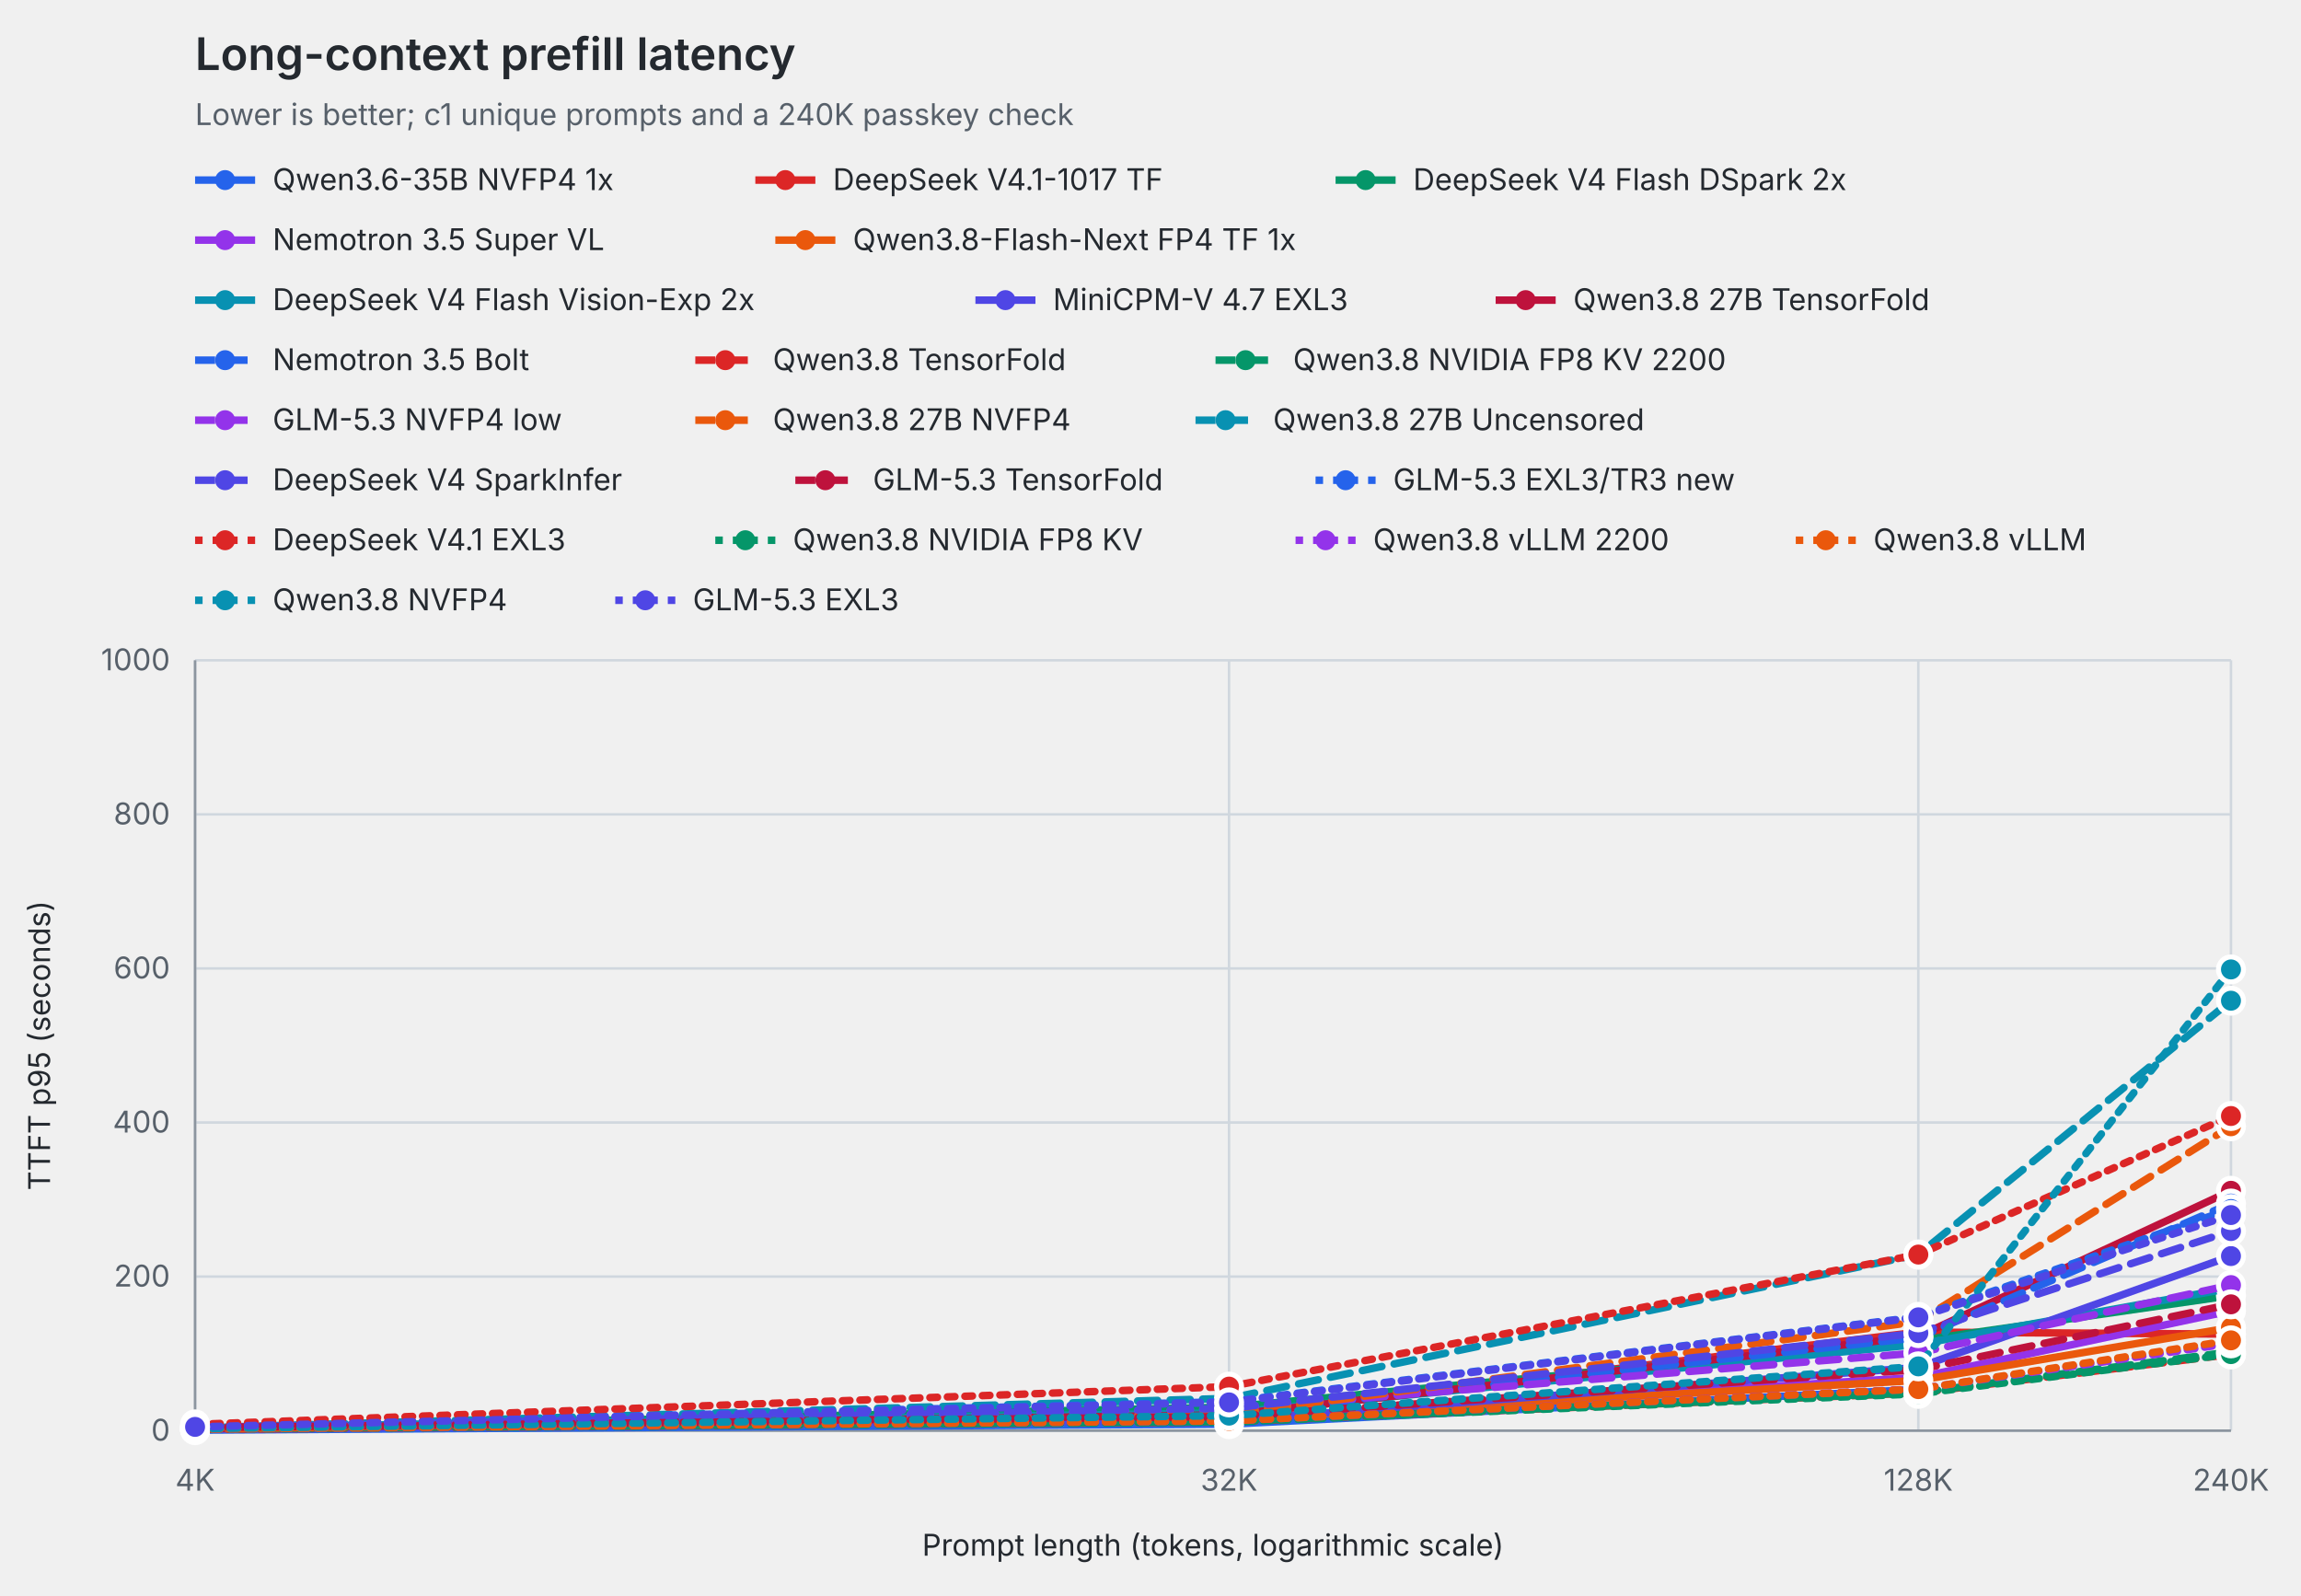
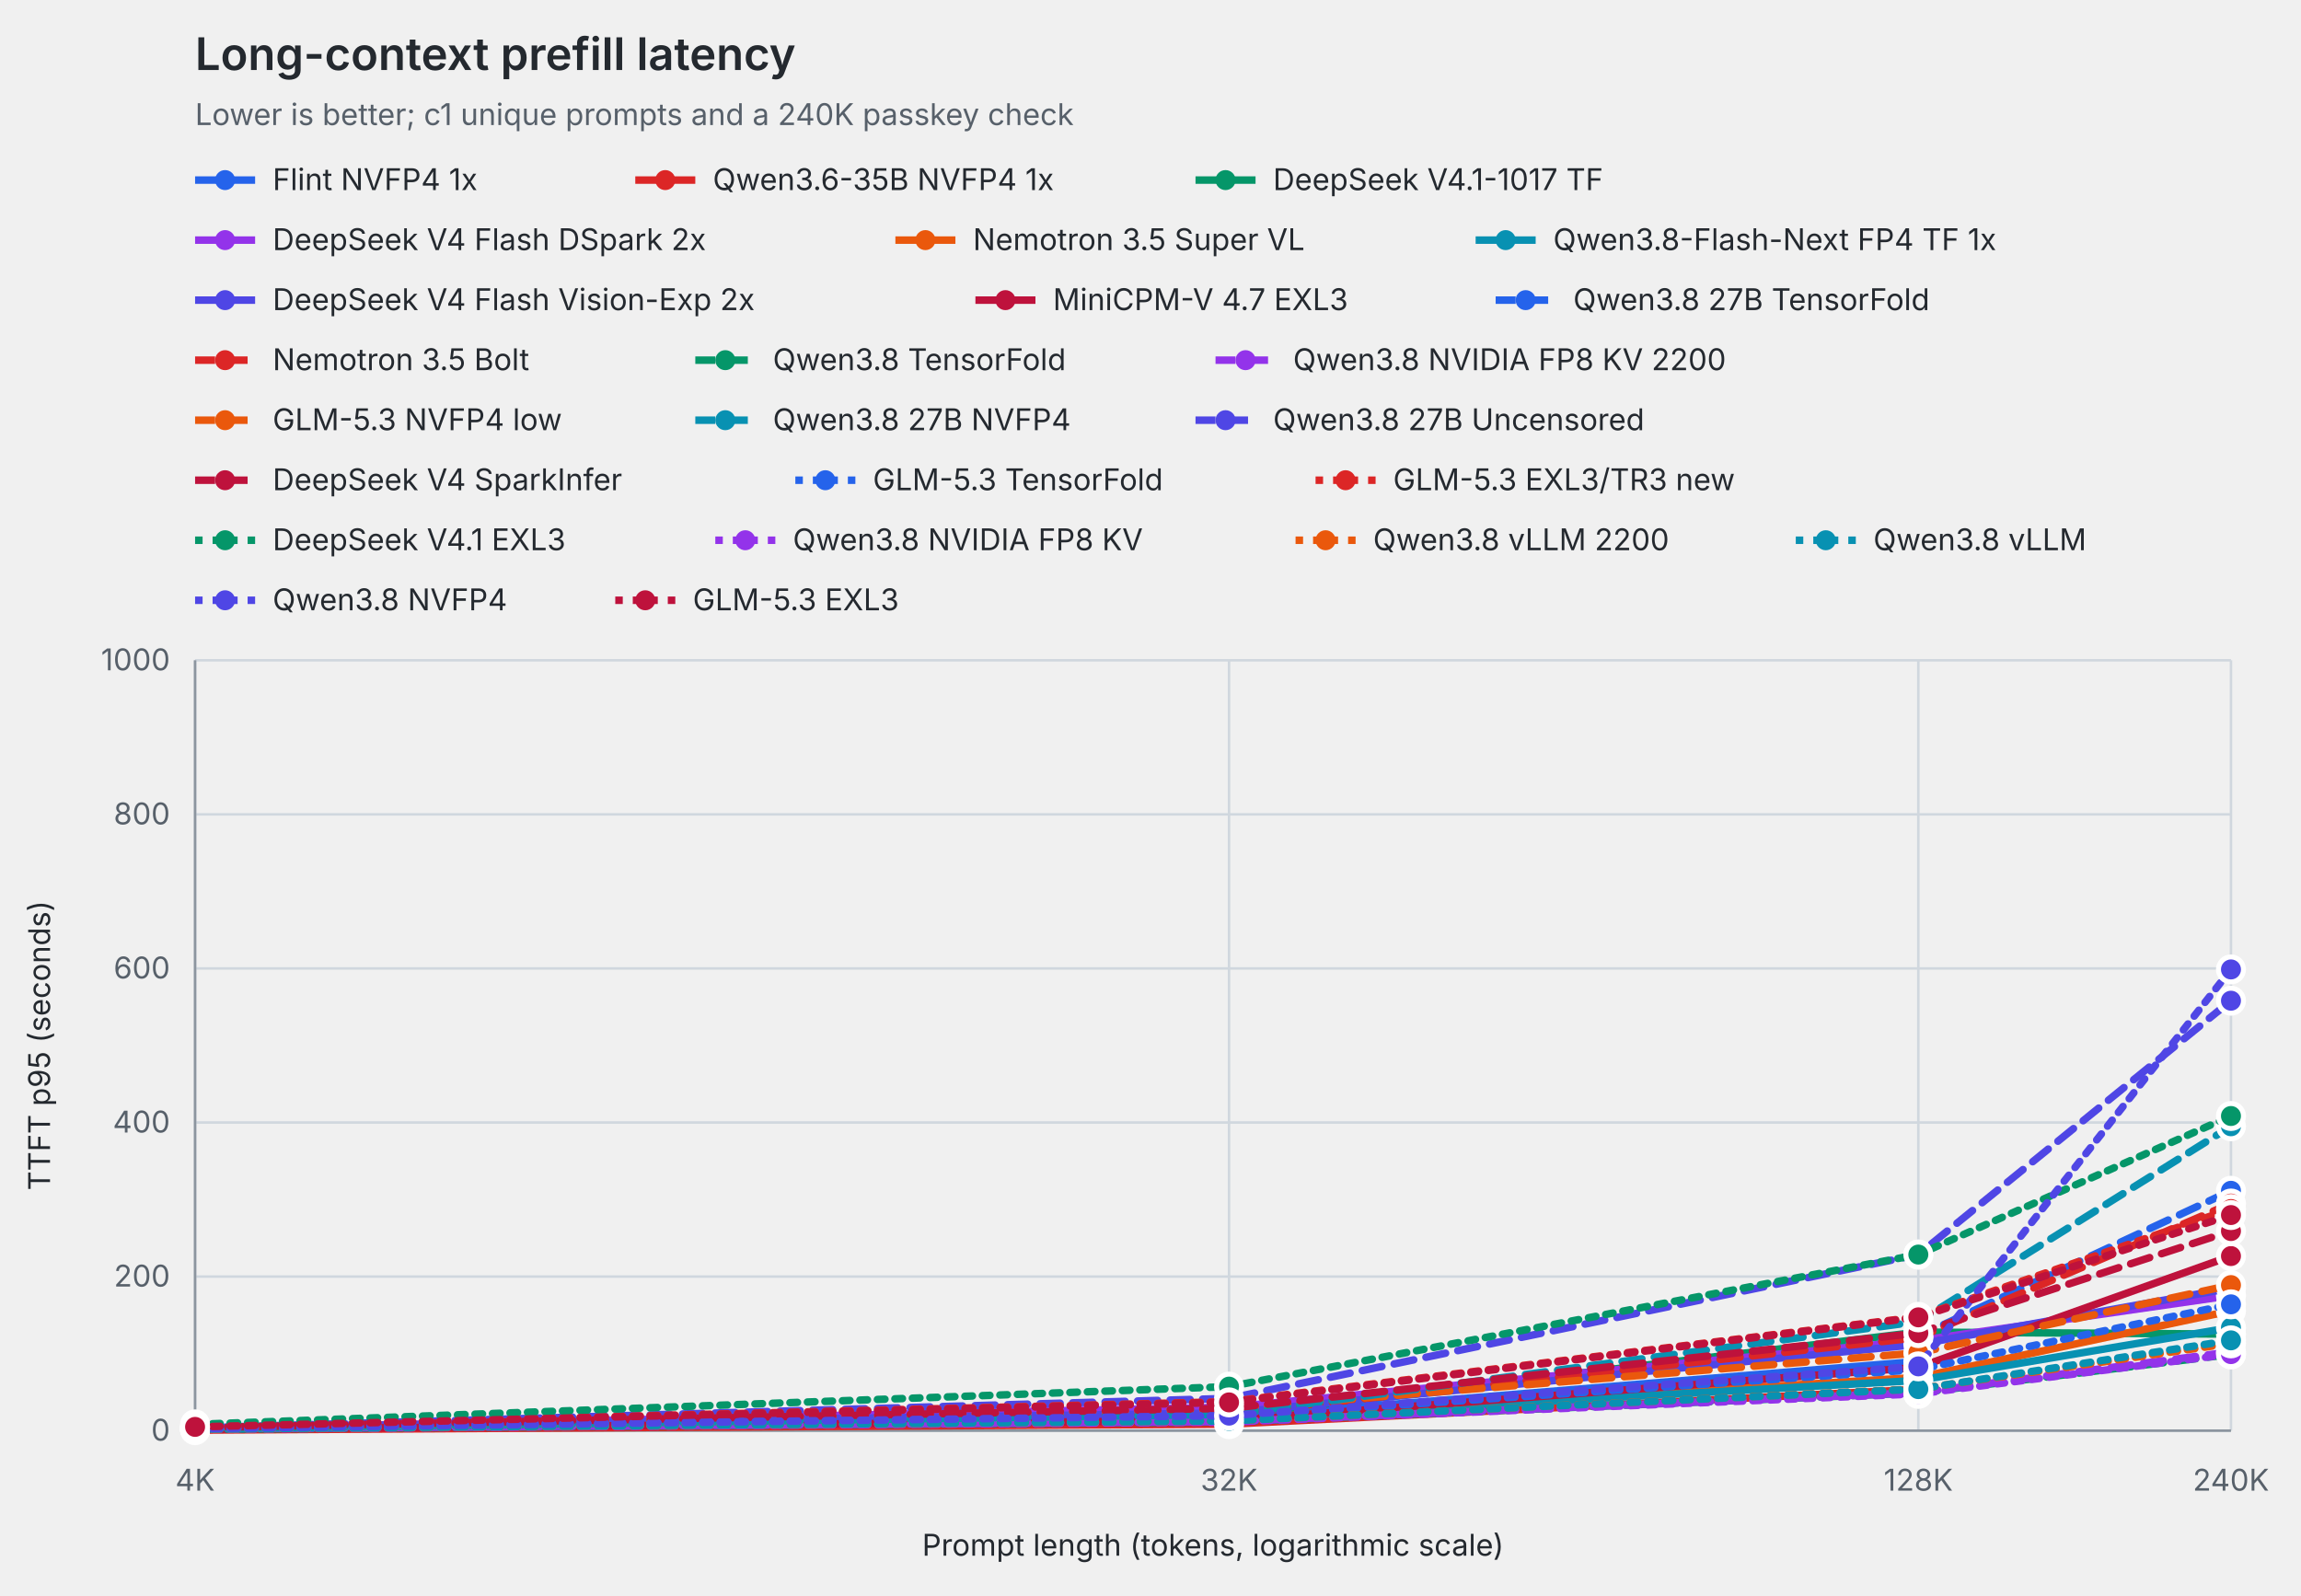
<svg xmlns="http://www.w3.org/2000/svg" width="920" height="638" viewBox="0 0 920 638" role="img" aria-labelledby="title desc">
  <style>
    :root { color-scheme: light dark; }
    text { font-family: ui-sans-serif, system-ui, -apple-system, BlinkMacSystemFont, "Segoe UI", sans-serif; fill: #24292f; font-size: 12px; }
    .title { font-size: 18px; font-weight: 600; }
    .subtitle, .tick { fill: #57606a; }
    .grid { stroke: #d0d7de; stroke-width: 1; }
    .axis { stroke: #8c959f; stroke-width: 1; }
    .series { fill: none; stroke-width: 3; stroke-linejoin: round; stroke-linecap: round; }
    .marker { stroke: #ffffff; stroke-width: 2; }
    @media (prefers-color-scheme: dark) {
      text { fill: #f0f6fc; }
      .subtitle, .tick { fill: #8c959f; }
      .grid { stroke: #30363d; }
      .axis { stroke: #6e7681; }
      .marker { stroke: #0d1117; }
    }
  </style>
  <text class="title" x="78" y="28">Long-context prefill latency</text>
  <text class="subtitle" x="78" y="50">Lower is better; c1 unique prompts and a 240K passkey check</text>
  <line x1="78" y1="72" x2="102" y2="72" stroke="#2563eb" stroke-width="3" stroke-dasharray="" />
  <circle cx="90" cy="72" r="4" fill="#2563eb" />
-   <text x="109" y="76">Qwen3.6-35B NVFP4 1x</text>
-   <line x1="302" y1="72" x2="326" y2="72" stroke="#dc2626" stroke-width="3" stroke-dasharray="" />
-   <circle cx="314" cy="72" r="4" fill="#dc2626" />
-   <text x="333" y="76">DeepSeek V4.1-1017 TF</text>
-   <line x1="534" y1="72" x2="558" y2="72" stroke="#059669" stroke-width="3" stroke-dasharray="" />
-   <circle cx="546" cy="72" r="4" fill="#059669" />
-   <text x="565" y="76">DeepSeek V4 Flash DSpark 2x</text>
+   <text x="109" y="76">Flint NVFP4 1x</text>
+   <line x1="254" y1="72" x2="278" y2="72" stroke="#dc2626" stroke-width="3" stroke-dasharray="" />
+   <circle cx="266" cy="72" r="4" fill="#dc2626" />
+   <text x="285" y="76">Qwen3.6-35B NVFP4 1x</text>
+   <line x1="478" y1="72" x2="502" y2="72" stroke="#059669" stroke-width="3" stroke-dasharray="" />
+   <circle cx="490" cy="72" r="4" fill="#059669" />
+   <text x="509" y="76">DeepSeek V4.1-1017 TF</text>
  <line x1="78" y1="96" x2="102" y2="96" stroke="#9333ea" stroke-width="3" stroke-dasharray="" />
  <circle cx="90" cy="96" r="4" fill="#9333ea" />
-   <text x="109" y="100">Nemotron 3.5 Super VL</text>
-   <line x1="310" y1="96" x2="334" y2="96" stroke="#ea580c" stroke-width="3" stroke-dasharray="" />
-   <circle cx="322" cy="96" r="4" fill="#ea580c" />
-   <text x="341" y="100">Qwen3.8-Flash-Next FP4 TF 1x</text>
-   <line x1="78" y1="120" x2="102" y2="120" stroke="#0891b2" stroke-width="3" stroke-dasharray="" />
-   <circle cx="90" cy="120" r="4" fill="#0891b2" />
+   <text x="109" y="100">DeepSeek V4 Flash DSpark 2x</text>
+   <line x1="358" y1="96" x2="382" y2="96" stroke="#ea580c" stroke-width="3" stroke-dasharray="" />
+   <circle cx="370" cy="96" r="4" fill="#ea580c" />
+   <text x="389" y="100">Nemotron 3.5 Super VL</text>
+   <line x1="590" y1="96" x2="614" y2="96" stroke="#0891b2" stroke-width="3" stroke-dasharray="" />
+   <circle cx="602" cy="96" r="4" fill="#0891b2" />
+   <text x="621" y="100">Qwen3.8-Flash-Next FP4 TF 1x</text>
+   <line x1="78" y1="120" x2="102" y2="120" stroke="#4f46e5" stroke-width="3" stroke-dasharray="" />
+   <circle cx="90" cy="120" r="4" fill="#4f46e5" />
  <text x="109" y="124">DeepSeek V4 Flash Vision-Exp 2x</text>
-   <line x1="390" y1="120" x2="414" y2="120" stroke="#4f46e5" stroke-width="3" stroke-dasharray="" />
-   <circle cx="402" cy="120" r="4" fill="#4f46e5" />
+   <line x1="390" y1="120" x2="414" y2="120" stroke="#be123c" stroke-width="3" stroke-dasharray="" />
+   <circle cx="402" cy="120" r="4" fill="#be123c" />
  <text x="421" y="124">MiniCPM-V 4.7 EXL3</text>
-   <line x1="598" y1="120" x2="622" y2="120" stroke="#be123c" stroke-width="3" stroke-dasharray="" />
-   <circle cx="610" cy="120" r="4" fill="#be123c" />
+   <line x1="598" y1="120" x2="622" y2="120" stroke="#2563eb" stroke-width="3" stroke-dasharray="8 5" />
+   <circle cx="610" cy="120" r="4" fill="#2563eb" />
  <text x="629" y="124">Qwen3.8 27B TensorFold</text>
-   <line x1="78" y1="144" x2="102" y2="144" stroke="#2563eb" stroke-width="3" stroke-dasharray="8 5" />
-   <circle cx="90" cy="144" r="4" fill="#2563eb" />
+   <line x1="78" y1="144" x2="102" y2="144" stroke="#dc2626" stroke-width="3" stroke-dasharray="8 5" />
+   <circle cx="90" cy="144" r="4" fill="#dc2626" />
  <text x="109" y="148">Nemotron 3.5 Bolt</text>
-   <line x1="278" y1="144" x2="302" y2="144" stroke="#dc2626" stroke-width="3" stroke-dasharray="8 5" />
-   <circle cx="290" cy="144" r="4" fill="#dc2626" />
+   <line x1="278" y1="144" x2="302" y2="144" stroke="#059669" stroke-width="3" stroke-dasharray="8 5" />
+   <circle cx="290" cy="144" r="4" fill="#059669" />
  <text x="309" y="148">Qwen3.8 TensorFold</text>
-   <line x1="486" y1="144" x2="510" y2="144" stroke="#059669" stroke-width="3" stroke-dasharray="8 5" />
-   <circle cx="498" cy="144" r="4" fill="#059669" />
+   <line x1="486" y1="144" x2="510" y2="144" stroke="#9333ea" stroke-width="3" stroke-dasharray="8 5" />
+   <circle cx="498" cy="144" r="4" fill="#9333ea" />
  <text x="517" y="148">Qwen3.8 NVIDIA FP8 KV 2200</text>
-   <line x1="78" y1="168" x2="102" y2="168" stroke="#9333ea" stroke-width="3" stroke-dasharray="8 5" />
-   <circle cx="90" cy="168" r="4" fill="#9333ea" />
+   <line x1="78" y1="168" x2="102" y2="168" stroke="#ea580c" stroke-width="3" stroke-dasharray="8 5" />
+   <circle cx="90" cy="168" r="4" fill="#ea580c" />
  <text x="109" y="172">GLM-5.3 NVFP4 low</text>
-   <line x1="278" y1="168" x2="302" y2="168" stroke="#ea580c" stroke-width="3" stroke-dasharray="8 5" />
-   <circle cx="290" cy="168" r="4" fill="#ea580c" />
+   <line x1="278" y1="168" x2="302" y2="168" stroke="#0891b2" stroke-width="3" stroke-dasharray="8 5" />
+   <circle cx="290" cy="168" r="4" fill="#0891b2" />
  <text x="309" y="172">Qwen3.8 27B NVFP4</text>
-   <line x1="478" y1="168" x2="502" y2="168" stroke="#0891b2" stroke-width="3" stroke-dasharray="8 5" />
-   <circle cx="490" cy="168" r="4" fill="#0891b2" />
+   <line x1="478" y1="168" x2="502" y2="168" stroke="#4f46e5" stroke-width="3" stroke-dasharray="8 5" />
+   <circle cx="490" cy="168" r="4" fill="#4f46e5" />
  <text x="509" y="172">Qwen3.8 27B Uncensored</text>
-   <line x1="78" y1="192" x2="102" y2="192" stroke="#4f46e5" stroke-width="3" stroke-dasharray="8 5" />
-   <circle cx="90" cy="192" r="4" fill="#4f46e5" />
+   <line x1="78" y1="192" x2="102" y2="192" stroke="#be123c" stroke-width="3" stroke-dasharray="8 5" />
+   <circle cx="90" cy="192" r="4" fill="#be123c" />
  <text x="109" y="196">DeepSeek V4 SparkInfer</text>
-   <line x1="318" y1="192" x2="342" y2="192" stroke="#be123c" stroke-width="3" stroke-dasharray="8 5" />
-   <circle cx="330" cy="192" r="4" fill="#be123c" />
+   <line x1="318" y1="192" x2="342" y2="192" stroke="#2563eb" stroke-width="3" stroke-dasharray="3 4" />
+   <circle cx="330" cy="192" r="4" fill="#2563eb" />
  <text x="349" y="196">GLM-5.3 TensorFold</text>
-   <line x1="526" y1="192" x2="550" y2="192" stroke="#2563eb" stroke-width="3" stroke-dasharray="3 4" />
-   <circle cx="538" cy="192" r="4" fill="#2563eb" />
+   <line x1="526" y1="192" x2="550" y2="192" stroke="#dc2626" stroke-width="3" stroke-dasharray="3 4" />
+   <circle cx="538" cy="192" r="4" fill="#dc2626" />
  <text x="557" y="196">GLM-5.3 EXL3/TR3 new</text>
-   <line x1="78" y1="216" x2="102" y2="216" stroke="#dc2626" stroke-width="3" stroke-dasharray="3 4" />
-   <circle cx="90" cy="216" r="4" fill="#dc2626" />
+   <line x1="78" y1="216" x2="102" y2="216" stroke="#059669" stroke-width="3" stroke-dasharray="3 4" />
+   <circle cx="90" cy="216" r="4" fill="#059669" />
  <text x="109" y="220">DeepSeek V4.1 EXL3</text>
-   <line x1="286" y1="216" x2="310" y2="216" stroke="#059669" stroke-width="3" stroke-dasharray="3 4" />
-   <circle cx="298" cy="216" r="4" fill="#059669" />
+   <line x1="286" y1="216" x2="310" y2="216" stroke="#9333ea" stroke-width="3" stroke-dasharray="3 4" />
+   <circle cx="298" cy="216" r="4" fill="#9333ea" />
  <text x="317" y="220">Qwen3.8 NVIDIA FP8 KV</text>
-   <line x1="518" y1="216" x2="542" y2="216" stroke="#9333ea" stroke-width="3" stroke-dasharray="3 4" />
-   <circle cx="530" cy="216" r="4" fill="#9333ea" />
+   <line x1="518" y1="216" x2="542" y2="216" stroke="#ea580c" stroke-width="3" stroke-dasharray="3 4" />
+   <circle cx="530" cy="216" r="4" fill="#ea580c" />
  <text x="549" y="220">Qwen3.8 vLLM 2200</text>
-   <line x1="718" y1="216" x2="742" y2="216" stroke="#ea580c" stroke-width="3" stroke-dasharray="3 4" />
-   <circle cx="730" cy="216" r="4" fill="#ea580c" />
+   <line x1="718" y1="216" x2="742" y2="216" stroke="#0891b2" stroke-width="3" stroke-dasharray="3 4" />
+   <circle cx="730" cy="216" r="4" fill="#0891b2" />
  <text x="749" y="220">Qwen3.8 vLLM</text>
-   <line x1="78" y1="240" x2="102" y2="240" stroke="#0891b2" stroke-width="3" stroke-dasharray="3 4" />
-   <circle cx="90" cy="240" r="4" fill="#0891b2" />
+   <line x1="78" y1="240" x2="102" y2="240" stroke="#4f46e5" stroke-width="3" stroke-dasharray="3 4" />
+   <circle cx="90" cy="240" r="4" fill="#4f46e5" />
  <text x="109" y="244">Qwen3.8 NVFP4</text>
-   <line x1="246" y1="240" x2="270" y2="240" stroke="#4f46e5" stroke-width="3" stroke-dasharray="3 4" />
-   <circle cx="258" cy="240" r="4" fill="#4f46e5" />
+   <line x1="246" y1="240" x2="270" y2="240" stroke="#be123c" stroke-width="3" stroke-dasharray="3 4" />
+   <circle cx="258" cy="240" r="4" fill="#be123c" />
  <text x="277" y="244">GLM-5.3 EXL3</text>
  <line class="grid" x1="78" y1="572.0" x2="892" y2="572.0" />
  <text class="tick" x="68" y="576.0" text-anchor="end">0</text>
  <line class="grid" x1="78" y1="510.4" x2="892" y2="510.4" />
  <text class="tick" x="68" y="514.4" text-anchor="end">200</text>
  <line class="grid" x1="78" y1="448.8" x2="892" y2="448.8" />
  <text class="tick" x="68" y="452.8" text-anchor="end">400</text>
  <line class="grid" x1="78" y1="387.2" x2="892" y2="387.2" />
  <text class="tick" x="68" y="391.2" text-anchor="end">600</text>
  <line class="grid" x1="78" y1="325.6" x2="892" y2="325.6" />
  <text class="tick" x="68" y="329.6" text-anchor="end">800</text>
  <line class="grid" x1="78" y1="264.0" x2="892" y2="264.0" />
  <text class="tick" x="68" y="268.0" text-anchor="end">1000</text>
  <line class="grid" x1="78.0" y1="264" x2="78.0" y2="572" />
  <text class="tick" x="78.0" y="596" text-anchor="middle">4K</text>
  <line class="grid" x1="491.4" y1="264" x2="491.4" y2="572" />
  <text class="tick" x="491.4" y="596" text-anchor="middle">32K</text>
  <line class="grid" x1="767.0" y1="264" x2="767.0" y2="572" />
  <text class="tick" x="767.0" y="596" text-anchor="middle">128K</text>
  <line class="grid" x1="892.0" y1="264" x2="892.0" y2="572" />
  <text class="tick" x="892.0" y="596" text-anchor="middle">240K</text>
  <line class="axis" x1="78" y1="572" x2="892" y2="572" />
  <line class="axis" x1="78" y1="264" x2="78" y2="572" />
  <text x="485.0" y="622" text-anchor="middle">Prompt length (tokens, logarithmic scale)</text>
  <text transform="translate(20 418.0) rotate(-90)" text-anchor="middle">TTFT p95 (seconds)</text>
-   <path class="series" d="M 78.0 571.8 L 491.4 569.4 L 767.0 555.5" stroke="#2563eb" stroke-dasharray="" />
-   <circle class="marker" cx="78.0" cy="571.8" r="5" fill="#2563eb" />
-   <circle class="marker" cx="491.4" cy="569.4" r="5" fill="#2563eb" />
-   <circle class="marker" cx="767.0" cy="555.5" r="5" fill="#2563eb" />
-   <path class="series" d="M 78.0 571.3 L 491.4 566.0 L 767.0 532.6 L 892.0 533.4" stroke="#dc2626" stroke-dasharray="" />
-   <circle class="marker" cx="78.0" cy="571.3" r="5" fill="#dc2626" />
-   <circle class="marker" cx="491.4" cy="566.0" r="5" fill="#dc2626" />
-   <circle class="marker" cx="767.0" cy="532.6" r="5" fill="#dc2626" />
-   <circle class="marker" cx="892.0" cy="533.4" r="5" fill="#dc2626" />
-   <path class="series" d="M 78.0 571.3 L 491.4 562.6 L 767.0 536.0 L 892.0 518.0" stroke="#059669" stroke-dasharray="" />
+   <path class="series" d="M 78.0 571.4 L 491.4 566.8 L 767.0 544.3" stroke="#2563eb" stroke-dasharray="" />
+   <circle class="marker" cx="78.0" cy="571.4" r="5" fill="#2563eb" />
+   <circle class="marker" cx="491.4" cy="566.8" r="5" fill="#2563eb" />
+   <circle class="marker" cx="767.0" cy="544.3" r="5" fill="#2563eb" />
+   <path class="series" d="M 78.0 571.8 L 491.4 569.4 L 767.0 555.5" stroke="#dc2626" stroke-dasharray="" />
+   <circle class="marker" cx="78.0" cy="571.8" r="5" fill="#dc2626" />
+   <circle class="marker" cx="491.4" cy="569.4" r="5" fill="#dc2626" />
+   <circle class="marker" cx="767.0" cy="555.5" r="5" fill="#dc2626" />
+   <path class="series" d="M 78.0 571.3 L 491.4 566.0 L 767.0 532.6 L 892.0 533.4" stroke="#059669" stroke-dasharray="" />
  <circle class="marker" cx="78.0" cy="571.3" r="5" fill="#059669" />
-   <circle class="marker" cx="491.4" cy="562.6" r="5" fill="#059669" />
-   <circle class="marker" cx="767.0" cy="536.0" r="5" fill="#059669" />
-   <circle class="marker" cx="892.0" cy="518.0" r="5" fill="#059669" />
-   <path class="series" d="M 78.0 571.4 L 491.4 567.4 L 767.0 550.7 L 892.0 524.1" stroke="#9333ea" stroke-dasharray="" />
-   <circle class="marker" cx="78.0" cy="571.4" r="5" fill="#9333ea" />
-   <circle class="marker" cx="491.4" cy="567.4" r="5" fill="#9333ea" />
-   <circle class="marker" cx="767.0" cy="550.7" r="5" fill="#9333ea" />
-   <circle class="marker" cx="892.0" cy="524.1" r="5" fill="#9333ea" />
-   <path class="series" d="M 78.0 571.4 L 491.4 567.4 L 767.0 551.9 L 892.0 530.8" stroke="#ea580c" stroke-dasharray="" />
+   <circle class="marker" cx="491.4" cy="566.0" r="5" fill="#059669" />
+   <circle class="marker" cx="767.0" cy="532.6" r="5" fill="#059669" />
+   <circle class="marker" cx="892.0" cy="533.4" r="5" fill="#059669" />
+   <path class="series" d="M 78.0 571.3 L 491.4 562.6 L 767.0 536.0 L 892.0 518.0" stroke="#9333ea" stroke-dasharray="" />
+   <circle class="marker" cx="78.0" cy="571.3" r="5" fill="#9333ea" />
+   <circle class="marker" cx="491.4" cy="562.6" r="5" fill="#9333ea" />
+   <circle class="marker" cx="767.0" cy="536.0" r="5" fill="#9333ea" />
+   <circle class="marker" cx="892.0" cy="518.0" r="5" fill="#9333ea" />
+   <path class="series" d="M 78.0 571.4 L 491.4 567.4 L 767.0 550.7 L 892.0 524.1" stroke="#ea580c" stroke-dasharray="" />
  <circle class="marker" cx="78.0" cy="571.4" r="5" fill="#ea580c" />
  <circle class="marker" cx="491.4" cy="567.4" r="5" fill="#ea580c" />
-   <circle class="marker" cx="767.0" cy="551.9" r="5" fill="#ea580c" />
-   <circle class="marker" cx="892.0" cy="530.8" r="5" fill="#ea580c" />
-   <path class="series" d="M 78.0 570.8 L 491.4 564.9 L 767.0 537.5 L 892.0 515.0" stroke="#0891b2" stroke-dasharray="" />
-   <circle class="marker" cx="78.0" cy="570.8" r="5" fill="#0891b2" />
-   <circle class="marker" cx="491.4" cy="564.9" r="5" fill="#0891b2" />
-   <circle class="marker" cx="767.0" cy="537.5" r="5" fill="#0891b2" />
-   <circle class="marker" cx="892.0" cy="515.0" r="5" fill="#0891b2" />
-   <path class="series" d="M 78.0 571.5 L 491.4 567.9 L 767.0 546.7 L 892.0 502.2" stroke="#4f46e5" stroke-dasharray="" />
-   <circle class="marker" cx="78.0" cy="571.5" r="5" fill="#4f46e5" />
-   <circle class="marker" cx="491.4" cy="567.9" r="5" fill="#4f46e5" />
-   <circle class="marker" cx="767.0" cy="546.7" r="5" fill="#4f46e5" />
-   <circle class="marker" cx="892.0" cy="502.2" r="5" fill="#4f46e5" />
-   <path class="series" d="M 78.0 571.2 L 491.4 565.7 L 767.0 534.3 L 892.0 476.1" stroke="#be123c" stroke-dasharray="" />
-   <circle class="marker" cx="78.0" cy="571.2" r="5" fill="#be123c" />
-   <circle class="marker" cx="491.4" cy="565.7" r="5" fill="#be123c" />
-   <circle class="marker" cx="767.0" cy="534.3" r="5" fill="#be123c" />
-   <circle class="marker" cx="892.0" cy="476.1" r="5" fill="#be123c" />
-   <path class="series" d="M 78.0 571.2 L 491.4 565.2 L 767.0 534.8 L 892.0 481.2" stroke="#2563eb" stroke-dasharray="8 5" />
+   <circle class="marker" cx="767.0" cy="550.7" r="5" fill="#ea580c" />
+   <circle class="marker" cx="892.0" cy="524.1" r="5" fill="#ea580c" />
+   <path class="series" d="M 78.0 571.4 L 491.4 567.4 L 767.0 551.9 L 892.0 530.8" stroke="#0891b2" stroke-dasharray="" />
+   <circle class="marker" cx="78.0" cy="571.4" r="5" fill="#0891b2" />
+   <circle class="marker" cx="491.4" cy="567.4" r="5" fill="#0891b2" />
+   <circle class="marker" cx="767.0" cy="551.9" r="5" fill="#0891b2" />
+   <circle class="marker" cx="892.0" cy="530.8" r="5" fill="#0891b2" />
+   <path class="series" d="M 78.0 570.8 L 491.4 564.9 L 767.0 537.5 L 892.0 515.0" stroke="#4f46e5" stroke-dasharray="" />
+   <circle class="marker" cx="78.0" cy="570.8" r="5" fill="#4f46e5" />
+   <circle class="marker" cx="491.4" cy="564.9" r="5" fill="#4f46e5" />
+   <circle class="marker" cx="767.0" cy="537.5" r="5" fill="#4f46e5" />
+   <circle class="marker" cx="892.0" cy="515.0" r="5" fill="#4f46e5" />
+   <path class="series" d="M 78.0 571.5 L 491.4 567.9 L 767.0 546.7 L 892.0 502.2" stroke="#be123c" stroke-dasharray="" />
+   <circle class="marker" cx="78.0" cy="571.5" r="5" fill="#be123c" />
+   <circle class="marker" cx="491.4" cy="567.9" r="5" fill="#be123c" />
+   <circle class="marker" cx="767.0" cy="546.7" r="5" fill="#be123c" />
+   <circle class="marker" cx="892.0" cy="502.2" r="5" fill="#be123c" />
+   <path class="series" d="M 78.0 571.2 L 491.4 565.7 L 767.0 534.3 L 892.0 476.1" stroke="#2563eb" stroke-dasharray="8 5" />
  <circle class="marker" cx="78.0" cy="571.2" r="5" fill="#2563eb" />
-   <circle class="marker" cx="491.4" cy="565.2" r="5" fill="#2563eb" />
-   <circle class="marker" cx="767.0" cy="534.8" r="5" fill="#2563eb" />
-   <circle class="marker" cx="892.0" cy="481.2" r="5" fill="#2563eb" />
-   <path class="series" d="M 78.0 571.5 L 491.4 568.5 L 767.0 556.9 L 892.0 541.5" stroke="#dc2626" stroke-dasharray="8 5" />
-   <circle class="marker" cx="78.0" cy="571.5" r="5" fill="#dc2626" />
-   <circle class="marker" cx="491.4" cy="568.5" r="5" fill="#dc2626" />
-   <circle class="marker" cx="767.0" cy="556.9" r="5" fill="#dc2626" />
-   <circle class="marker" cx="892.0" cy="541.5" r="5" fill="#dc2626" />
-   <path class="series" d="M 78.0 571.3 L 491.4 568.4 L 767.0 556.8 L 892.0 540.5" stroke="#059669" stroke-dasharray="8 5" />
-   <circle class="marker" cx="78.0" cy="571.3" r="5" fill="#059669" />
-   <circle class="marker" cx="491.4" cy="568.4" r="5" fill="#059669" />
-   <circle class="marker" cx="767.0" cy="556.8" r="5" fill="#059669" />
-   <circle class="marker" cx="892.0" cy="540.5" r="5" fill="#059669" />
-   <path class="series" d="M 78.0 571.1 L 491.4 563.3 L 767.0 540.9 L 892.0 513.8" stroke="#9333ea" stroke-dasharray="8 5" />
-   <circle class="marker" cx="78.0" cy="571.1" r="5" fill="#9333ea" />
-   <circle class="marker" cx="491.4" cy="563.3" r="5" fill="#9333ea" />
-   <circle class="marker" cx="767.0" cy="540.9" r="5" fill="#9333ea" />
-   <circle class="marker" cx="892.0" cy="513.8" r="5" fill="#9333ea" />
-   <path class="series" d="M 78.0 571.4 L 491.4 565.5 L 767.0 528.4 L 892.0 450.3" stroke="#ea580c" stroke-dasharray="8 5" />
-   <circle class="marker" cx="78.0" cy="571.4" r="5" fill="#ea580c" />
-   <circle class="marker" cx="491.4" cy="565.5" r="5" fill="#ea580c" />
-   <circle class="marker" cx="767.0" cy="528.4" r="5" fill="#ea580c" />
-   <circle class="marker" cx="892.0" cy="450.3" r="5" fill="#ea580c" />
-   <path class="series" d="M 78.0 570.9 L 491.4 559.1 L 767.0 501.6 L 892.0 400.1" stroke="#0891b2" stroke-dasharray="8 5" />
-   <circle class="marker" cx="78.0" cy="570.9" r="5" fill="#0891b2" />
-   <circle class="marker" cx="491.4" cy="559.1" r="5" fill="#0891b2" />
-   <circle class="marker" cx="767.0" cy="501.6" r="5" fill="#0891b2" />
-   <circle class="marker" cx="892.0" cy="400.1" r="5" fill="#0891b2" />
-   <path class="series" d="M 78.0 570.8 L 491.4 563.1 L 767.0 533.0 L 892.0 492.2" stroke="#4f46e5" stroke-dasharray="8 5" />
-   <circle class="marker" cx="78.0" cy="570.8" r="5" fill="#4f46e5" />
-   <circle class="marker" cx="491.4" cy="563.1" r="5" fill="#4f46e5" />
-   <circle class="marker" cx="767.0" cy="533.0" r="5" fill="#4f46e5" />
-   <circle class="marker" cx="892.0" cy="492.2" r="5" fill="#4f46e5" />
-   <path class="series" d="M 78.0 570.8 L 491.4 566.4 L 767.0 547.6 L 892.0 521.5" stroke="#be123c" stroke-dasharray="8 5" />
+   <circle class="marker" cx="491.4" cy="565.7" r="5" fill="#2563eb" />
+   <circle class="marker" cx="767.0" cy="534.3" r="5" fill="#2563eb" />
+   <circle class="marker" cx="892.0" cy="476.1" r="5" fill="#2563eb" />
+   <path class="series" d="M 78.0 571.2 L 491.4 565.2 L 767.0 534.8 L 892.0 481.2" stroke="#dc2626" stroke-dasharray="8 5" />
+   <circle class="marker" cx="78.0" cy="571.2" r="5" fill="#dc2626" />
+   <circle class="marker" cx="491.4" cy="565.2" r="5" fill="#dc2626" />
+   <circle class="marker" cx="767.0" cy="534.8" r="5" fill="#dc2626" />
+   <circle class="marker" cx="892.0" cy="481.2" r="5" fill="#dc2626" />
+   <path class="series" d="M 78.0 571.5 L 491.4 568.5 L 767.0 556.9 L 892.0 541.5" stroke="#059669" stroke-dasharray="8 5" />
+   <circle class="marker" cx="78.0" cy="571.5" r="5" fill="#059669" />
+   <circle class="marker" cx="491.4" cy="568.5" r="5" fill="#059669" />
+   <circle class="marker" cx="767.0" cy="556.9" r="5" fill="#059669" />
+   <circle class="marker" cx="892.0" cy="541.5" r="5" fill="#059669" />
+   <path class="series" d="M 78.0 571.3 L 491.4 568.4 L 767.0 556.8 L 892.0 540.5" stroke="#9333ea" stroke-dasharray="8 5" />
+   <circle class="marker" cx="78.0" cy="571.3" r="5" fill="#9333ea" />
+   <circle class="marker" cx="491.4" cy="568.4" r="5" fill="#9333ea" />
+   <circle class="marker" cx="767.0" cy="556.8" r="5" fill="#9333ea" />
+   <circle class="marker" cx="892.0" cy="540.5" r="5" fill="#9333ea" />
+   <path class="series" d="M 78.0 571.1 L 491.4 563.3 L 767.0 540.9 L 892.0 513.8" stroke="#ea580c" stroke-dasharray="8 5" />
+   <circle class="marker" cx="78.0" cy="571.1" r="5" fill="#ea580c" />
+   <circle class="marker" cx="491.4" cy="563.3" r="5" fill="#ea580c" />
+   <circle class="marker" cx="767.0" cy="540.9" r="5" fill="#ea580c" />
+   <circle class="marker" cx="892.0" cy="513.8" r="5" fill="#ea580c" />
+   <path class="series" d="M 78.0 571.4 L 491.4 565.5 L 767.0 528.4 L 892.0 450.3" stroke="#0891b2" stroke-dasharray="8 5" />
+   <circle class="marker" cx="78.0" cy="571.4" r="5" fill="#0891b2" />
+   <circle class="marker" cx="491.4" cy="565.5" r="5" fill="#0891b2" />
+   <circle class="marker" cx="767.0" cy="528.4" r="5" fill="#0891b2" />
+   <circle class="marker" cx="892.0" cy="450.3" r="5" fill="#0891b2" />
+   <path class="series" d="M 78.0 570.9 L 491.4 559.1 L 767.0 501.6 L 892.0 400.1" stroke="#4f46e5" stroke-dasharray="8 5" />
+   <circle class="marker" cx="78.0" cy="570.9" r="5" fill="#4f46e5" />
+   <circle class="marker" cx="491.4" cy="559.1" r="5" fill="#4f46e5" />
+   <circle class="marker" cx="767.0" cy="501.6" r="5" fill="#4f46e5" />
+   <circle class="marker" cx="892.0" cy="400.1" r="5" fill="#4f46e5" />
+   <path class="series" d="M 78.0 570.8 L 491.4 563.1 L 767.0 533.0 L 892.0 492.2" stroke="#be123c" stroke-dasharray="8 5" />
  <circle class="marker" cx="78.0" cy="570.8" r="5" fill="#be123c" />
-   <circle class="marker" cx="491.4" cy="566.4" r="5" fill="#be123c" />
-   <circle class="marker" cx="767.0" cy="547.6" r="5" fill="#be123c" />
-   <circle class="marker" cx="892.0" cy="521.5" r="5" fill="#be123c" />
-   <path class="series" d="M 78.0 570.4 L 491.4 560.4 L 767.0 526.5 L 892.0 483.4" stroke="#2563eb" stroke-dasharray="3 4" />
-   <circle class="marker" cx="78.0" cy="570.4" r="5" fill="#2563eb" />
-   <circle class="marker" cx="491.4" cy="560.4" r="5" fill="#2563eb" />
-   <circle class="marker" cx="767.0" cy="526.5" r="5" fill="#2563eb" />
-   <circle class="marker" cx="892.0" cy="483.4" r="5" fill="#2563eb" />
-   <path class="series" d="M 78.0 569.5 L 491.4 554.4 L 767.0 501.6 L 892.0 446.2" stroke="#dc2626" stroke-dasharray="3 4" />
-   <circle class="marker" cx="78.0" cy="569.5" r="5" fill="#dc2626" />
-   <circle class="marker" cx="491.4" cy="554.4" r="5" fill="#dc2626" />
-   <circle class="marker" cx="767.0" cy="501.6" r="5" fill="#dc2626" />
-   <circle class="marker" cx="892.0" cy="446.2" r="5" fill="#dc2626" />
-   <path class="series" d="M 78.0 571.5 L 491.4 568.6 L 767.0 557.3 L 892.0 541.4" stroke="#059669" stroke-dasharray="3 4" />
-   <circle class="marker" cx="78.0" cy="571.5" r="5" fill="#059669" />
-   <circle class="marker" cx="491.4" cy="568.6" r="5" fill="#059669" />
-   <circle class="marker" cx="767.0" cy="557.3" r="5" fill="#059669" />
-   <circle class="marker" cx="892.0" cy="541.4" r="5" fill="#059669" />
-   <path class="series" d="M 78.0 571.4 L 491.4 568.1 L 767.0 555.3 L 892.0 537.1" stroke="#9333ea" stroke-dasharray="3 4" />
-   <circle class="marker" cx="78.0" cy="571.4" r="5" fill="#9333ea" />
-   <circle class="marker" cx="491.4" cy="568.1" r="5" fill="#9333ea" />
-   <circle class="marker" cx="767.0" cy="555.3" r="5" fill="#9333ea" />
-   <circle class="marker" cx="892.0" cy="537.1" r="5" fill="#9333ea" />
-   <path class="series" d="M 78.0 571.4 L 491.4 568.1 L 767.0 555.4 L 892.0 535.9" stroke="#ea580c" stroke-dasharray="3 4" />
+   <circle class="marker" cx="491.4" cy="563.1" r="5" fill="#be123c" />
+   <circle class="marker" cx="767.0" cy="533.0" r="5" fill="#be123c" />
+   <circle class="marker" cx="892.0" cy="492.2" r="5" fill="#be123c" />
+   <path class="series" d="M 78.0 570.8 L 491.4 566.4 L 767.0 547.6 L 892.0 521.5" stroke="#2563eb" stroke-dasharray="3 4" />
+   <circle class="marker" cx="78.0" cy="570.8" r="5" fill="#2563eb" />
+   <circle class="marker" cx="491.4" cy="566.4" r="5" fill="#2563eb" />
+   <circle class="marker" cx="767.0" cy="547.6" r="5" fill="#2563eb" />
+   <circle class="marker" cx="892.0" cy="521.5" r="5" fill="#2563eb" />
+   <path class="series" d="M 78.0 570.4 L 491.4 560.4 L 767.0 526.5 L 892.0 483.4" stroke="#dc2626" stroke-dasharray="3 4" />
+   <circle class="marker" cx="78.0" cy="570.4" r="5" fill="#dc2626" />
+   <circle class="marker" cx="491.4" cy="560.4" r="5" fill="#dc2626" />
+   <circle class="marker" cx="767.0" cy="526.5" r="5" fill="#dc2626" />
+   <circle class="marker" cx="892.0" cy="483.4" r="5" fill="#dc2626" />
+   <path class="series" d="M 78.0 569.5 L 491.4 554.4 L 767.0 501.6 L 892.0 446.2" stroke="#059669" stroke-dasharray="3 4" />
+   <circle class="marker" cx="78.0" cy="569.5" r="5" fill="#059669" />
+   <circle class="marker" cx="491.4" cy="554.4" r="5" fill="#059669" />
+   <circle class="marker" cx="767.0" cy="501.6" r="5" fill="#059669" />
+   <circle class="marker" cx="892.0" cy="446.2" r="5" fill="#059669" />
+   <path class="series" d="M 78.0 571.5 L 491.4 568.6 L 767.0 557.3 L 892.0 541.4" stroke="#9333ea" stroke-dasharray="3 4" />
+   <circle class="marker" cx="78.0" cy="571.5" r="5" fill="#9333ea" />
+   <circle class="marker" cx="491.4" cy="568.6" r="5" fill="#9333ea" />
+   <circle class="marker" cx="767.0" cy="557.3" r="5" fill="#9333ea" />
+   <circle class="marker" cx="892.0" cy="541.4" r="5" fill="#9333ea" />
+   <path class="series" d="M 78.0 571.4 L 491.4 568.1 L 767.0 555.3 L 892.0 537.1" stroke="#ea580c" stroke-dasharray="3 4" />
  <circle class="marker" cx="78.0" cy="571.4" r="5" fill="#ea580c" />
  <circle class="marker" cx="491.4" cy="568.1" r="5" fill="#ea580c" />
-   <circle class="marker" cx="767.0" cy="555.4" r="5" fill="#ea580c" />
-   <circle class="marker" cx="892.0" cy="535.9" r="5" fill="#ea580c" />
-   <path class="series" d="M 78.0 571.2 L 491.4 566.0 L 767.0 546.3 L 892.0 387.6" stroke="#0891b2" stroke-dasharray="3 4" />
-   <circle class="marker" cx="78.0" cy="571.2" r="5" fill="#0891b2" />
-   <circle class="marker" cx="491.4" cy="566.0" r="5" fill="#0891b2" />
-   <circle class="marker" cx="767.0" cy="546.3" r="5" fill="#0891b2" />
-   <circle class="marker" cx="892.0" cy="387.6" r="5" fill="#0891b2" />
-   <path class="series" d="M 78.0 570.5 L 491.4 560.7 L 767.0 526.7 L 892.0 485.8" stroke="#4f46e5" stroke-dasharray="3 4" />
-   <circle class="marker" cx="78.0" cy="570.5" r="5" fill="#4f46e5" />
-   <circle class="marker" cx="491.4" cy="560.7" r="5" fill="#4f46e5" />
-   <circle class="marker" cx="767.0" cy="526.7" r="5" fill="#4f46e5" />
-   <circle class="marker" cx="892.0" cy="485.8" r="5" fill="#4f46e5" />
+   <circle class="marker" cx="767.0" cy="555.3" r="5" fill="#ea580c" />
+   <circle class="marker" cx="892.0" cy="537.1" r="5" fill="#ea580c" />
+   <path class="series" d="M 78.0 571.4 L 491.4 568.1 L 767.0 555.4 L 892.0 535.9" stroke="#0891b2" stroke-dasharray="3 4" />
+   <circle class="marker" cx="78.0" cy="571.4" r="5" fill="#0891b2" />
+   <circle class="marker" cx="491.4" cy="568.1" r="5" fill="#0891b2" />
+   <circle class="marker" cx="767.0" cy="555.4" r="5" fill="#0891b2" />
+   <circle class="marker" cx="892.0" cy="535.9" r="5" fill="#0891b2" />
+   <path class="series" d="M 78.0 571.2 L 491.4 566.0 L 767.0 546.3 L 892.0 387.6" stroke="#4f46e5" stroke-dasharray="3 4" />
+   <circle class="marker" cx="78.0" cy="571.2" r="5" fill="#4f46e5" />
+   <circle class="marker" cx="491.4" cy="566.0" r="5" fill="#4f46e5" />
+   <circle class="marker" cx="767.0" cy="546.3" r="5" fill="#4f46e5" />
+   <circle class="marker" cx="892.0" cy="387.6" r="5" fill="#4f46e5" />
+   <path class="series" d="M 78.0 570.5 L 491.4 560.7 L 767.0 526.7 L 892.0 485.8" stroke="#be123c" stroke-dasharray="3 4" />
+   <circle class="marker" cx="78.0" cy="570.5" r="5" fill="#be123c" />
+   <circle class="marker" cx="491.4" cy="560.7" r="5" fill="#be123c" />
+   <circle class="marker" cx="767.0" cy="526.7" r="5" fill="#be123c" />
+   <circle class="marker" cx="892.0" cy="485.8" r="5" fill="#be123c" />
</svg>
